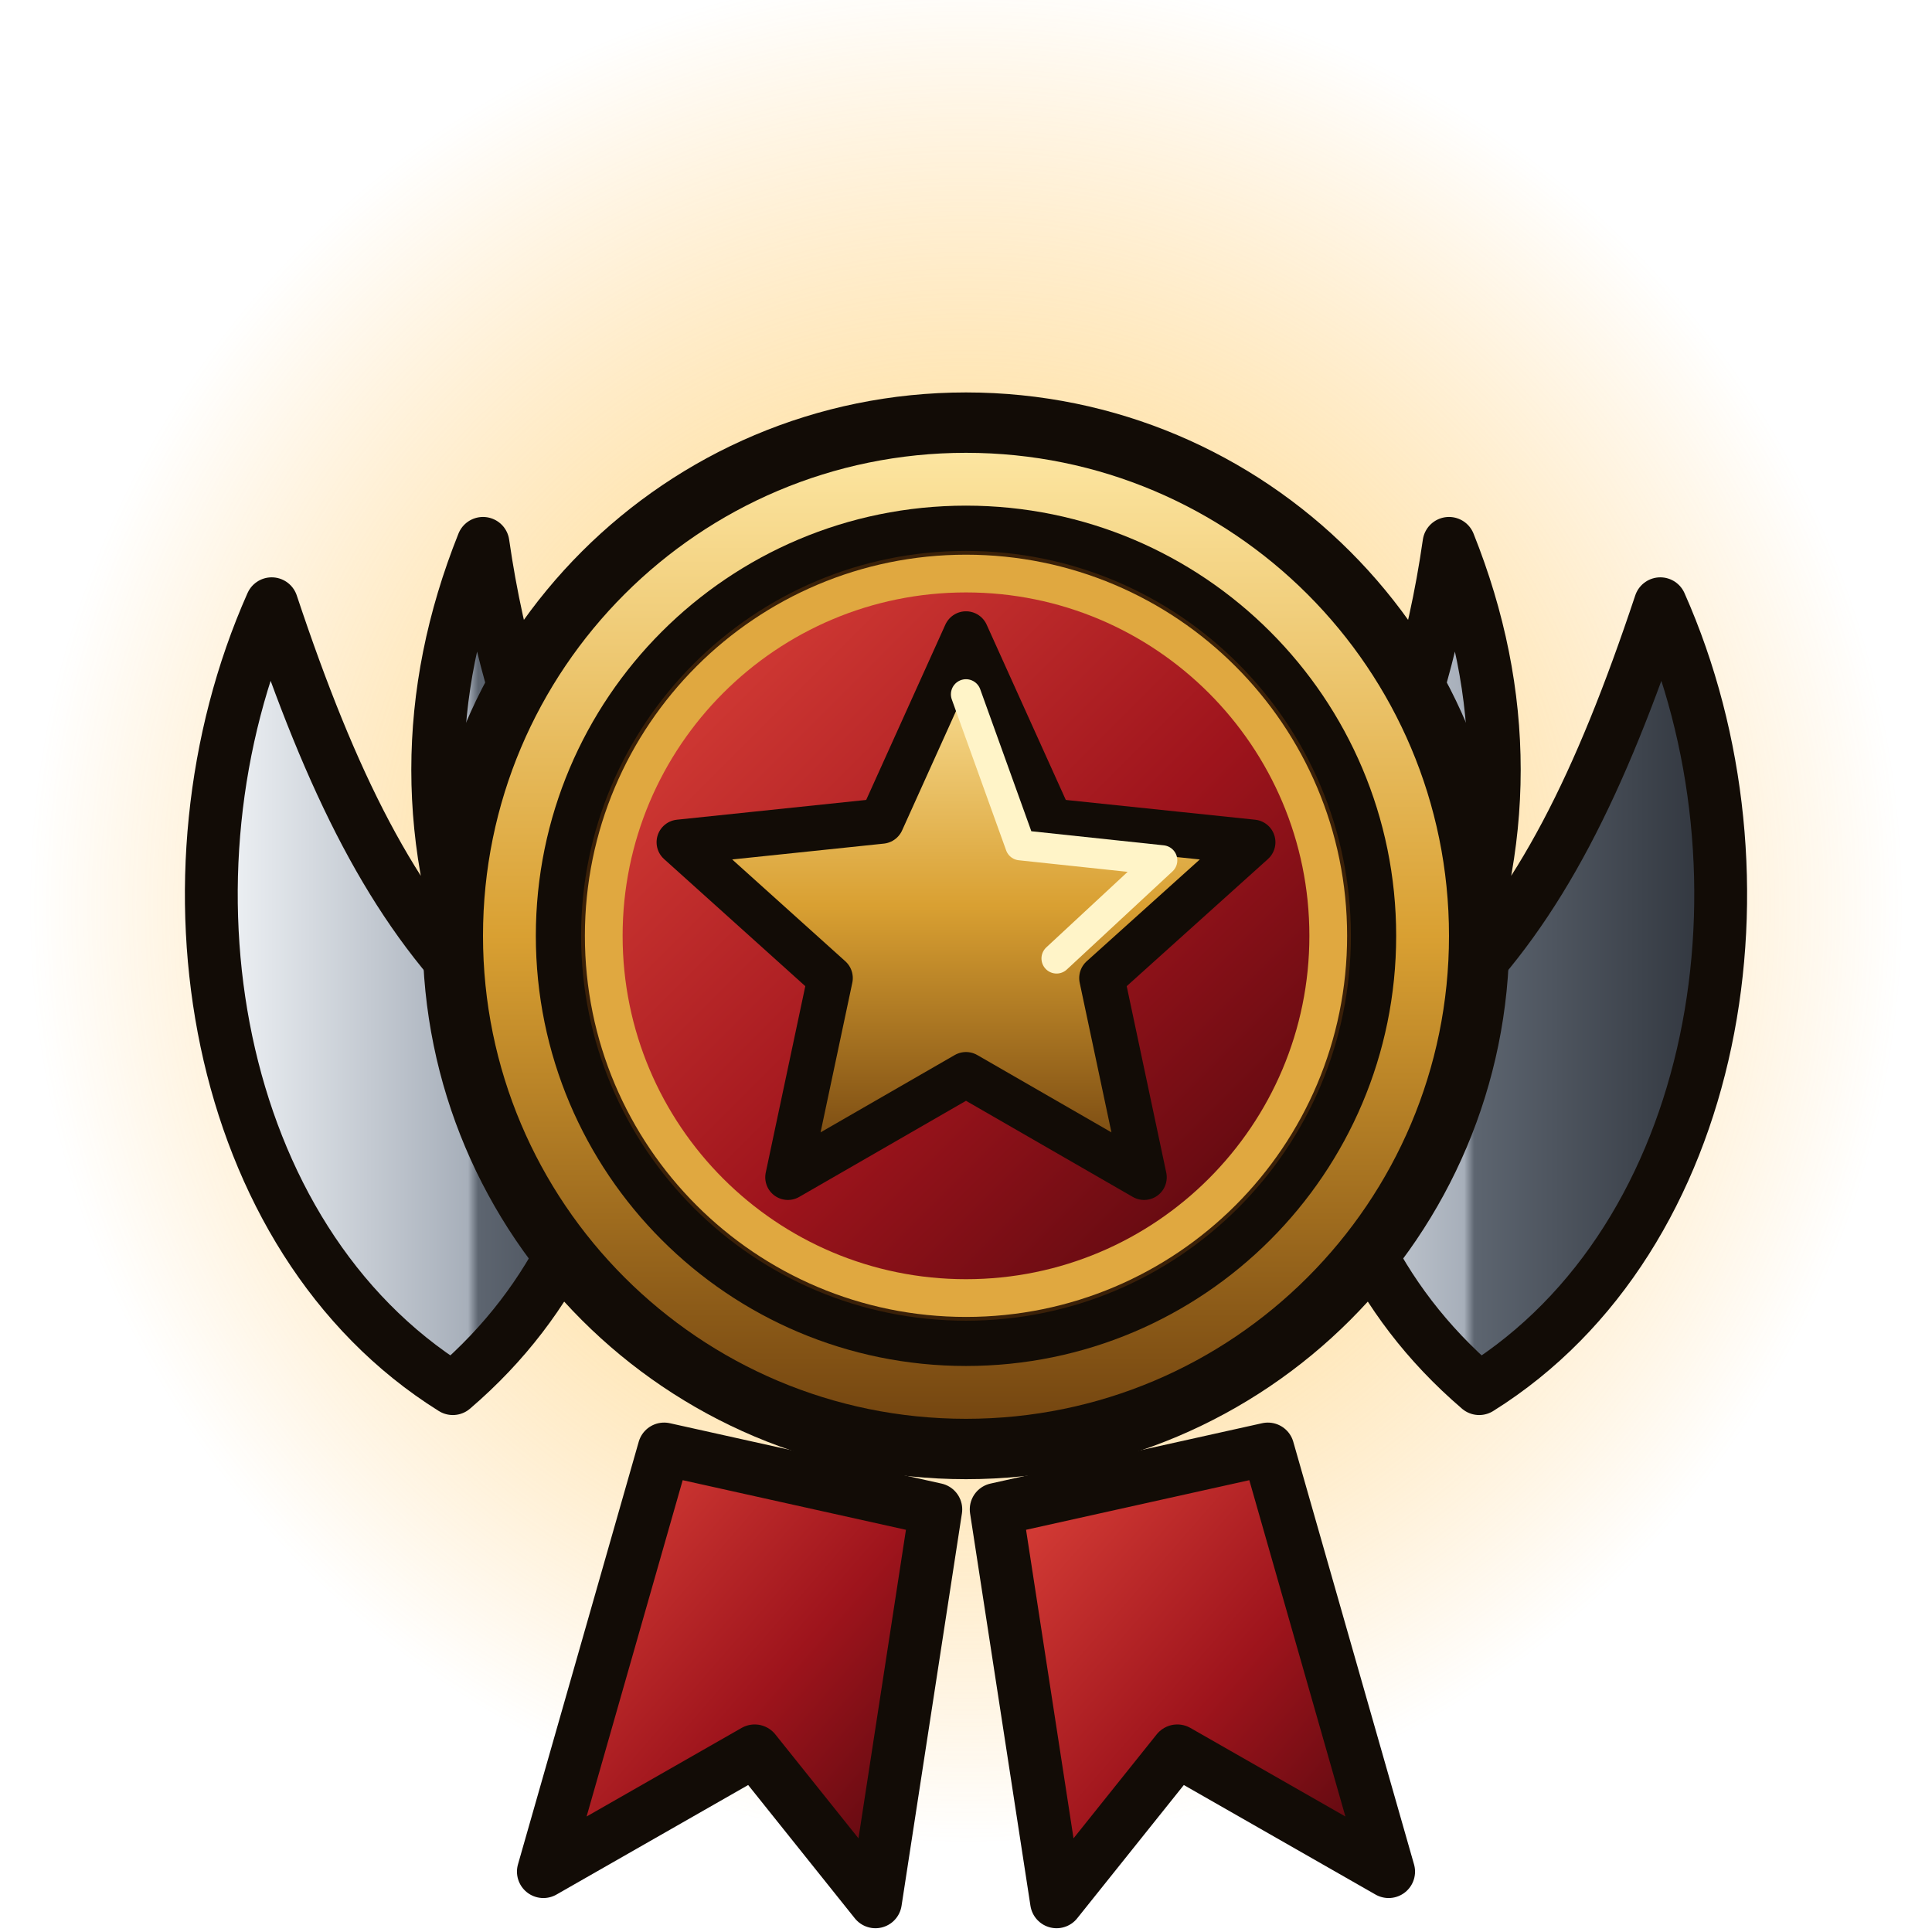
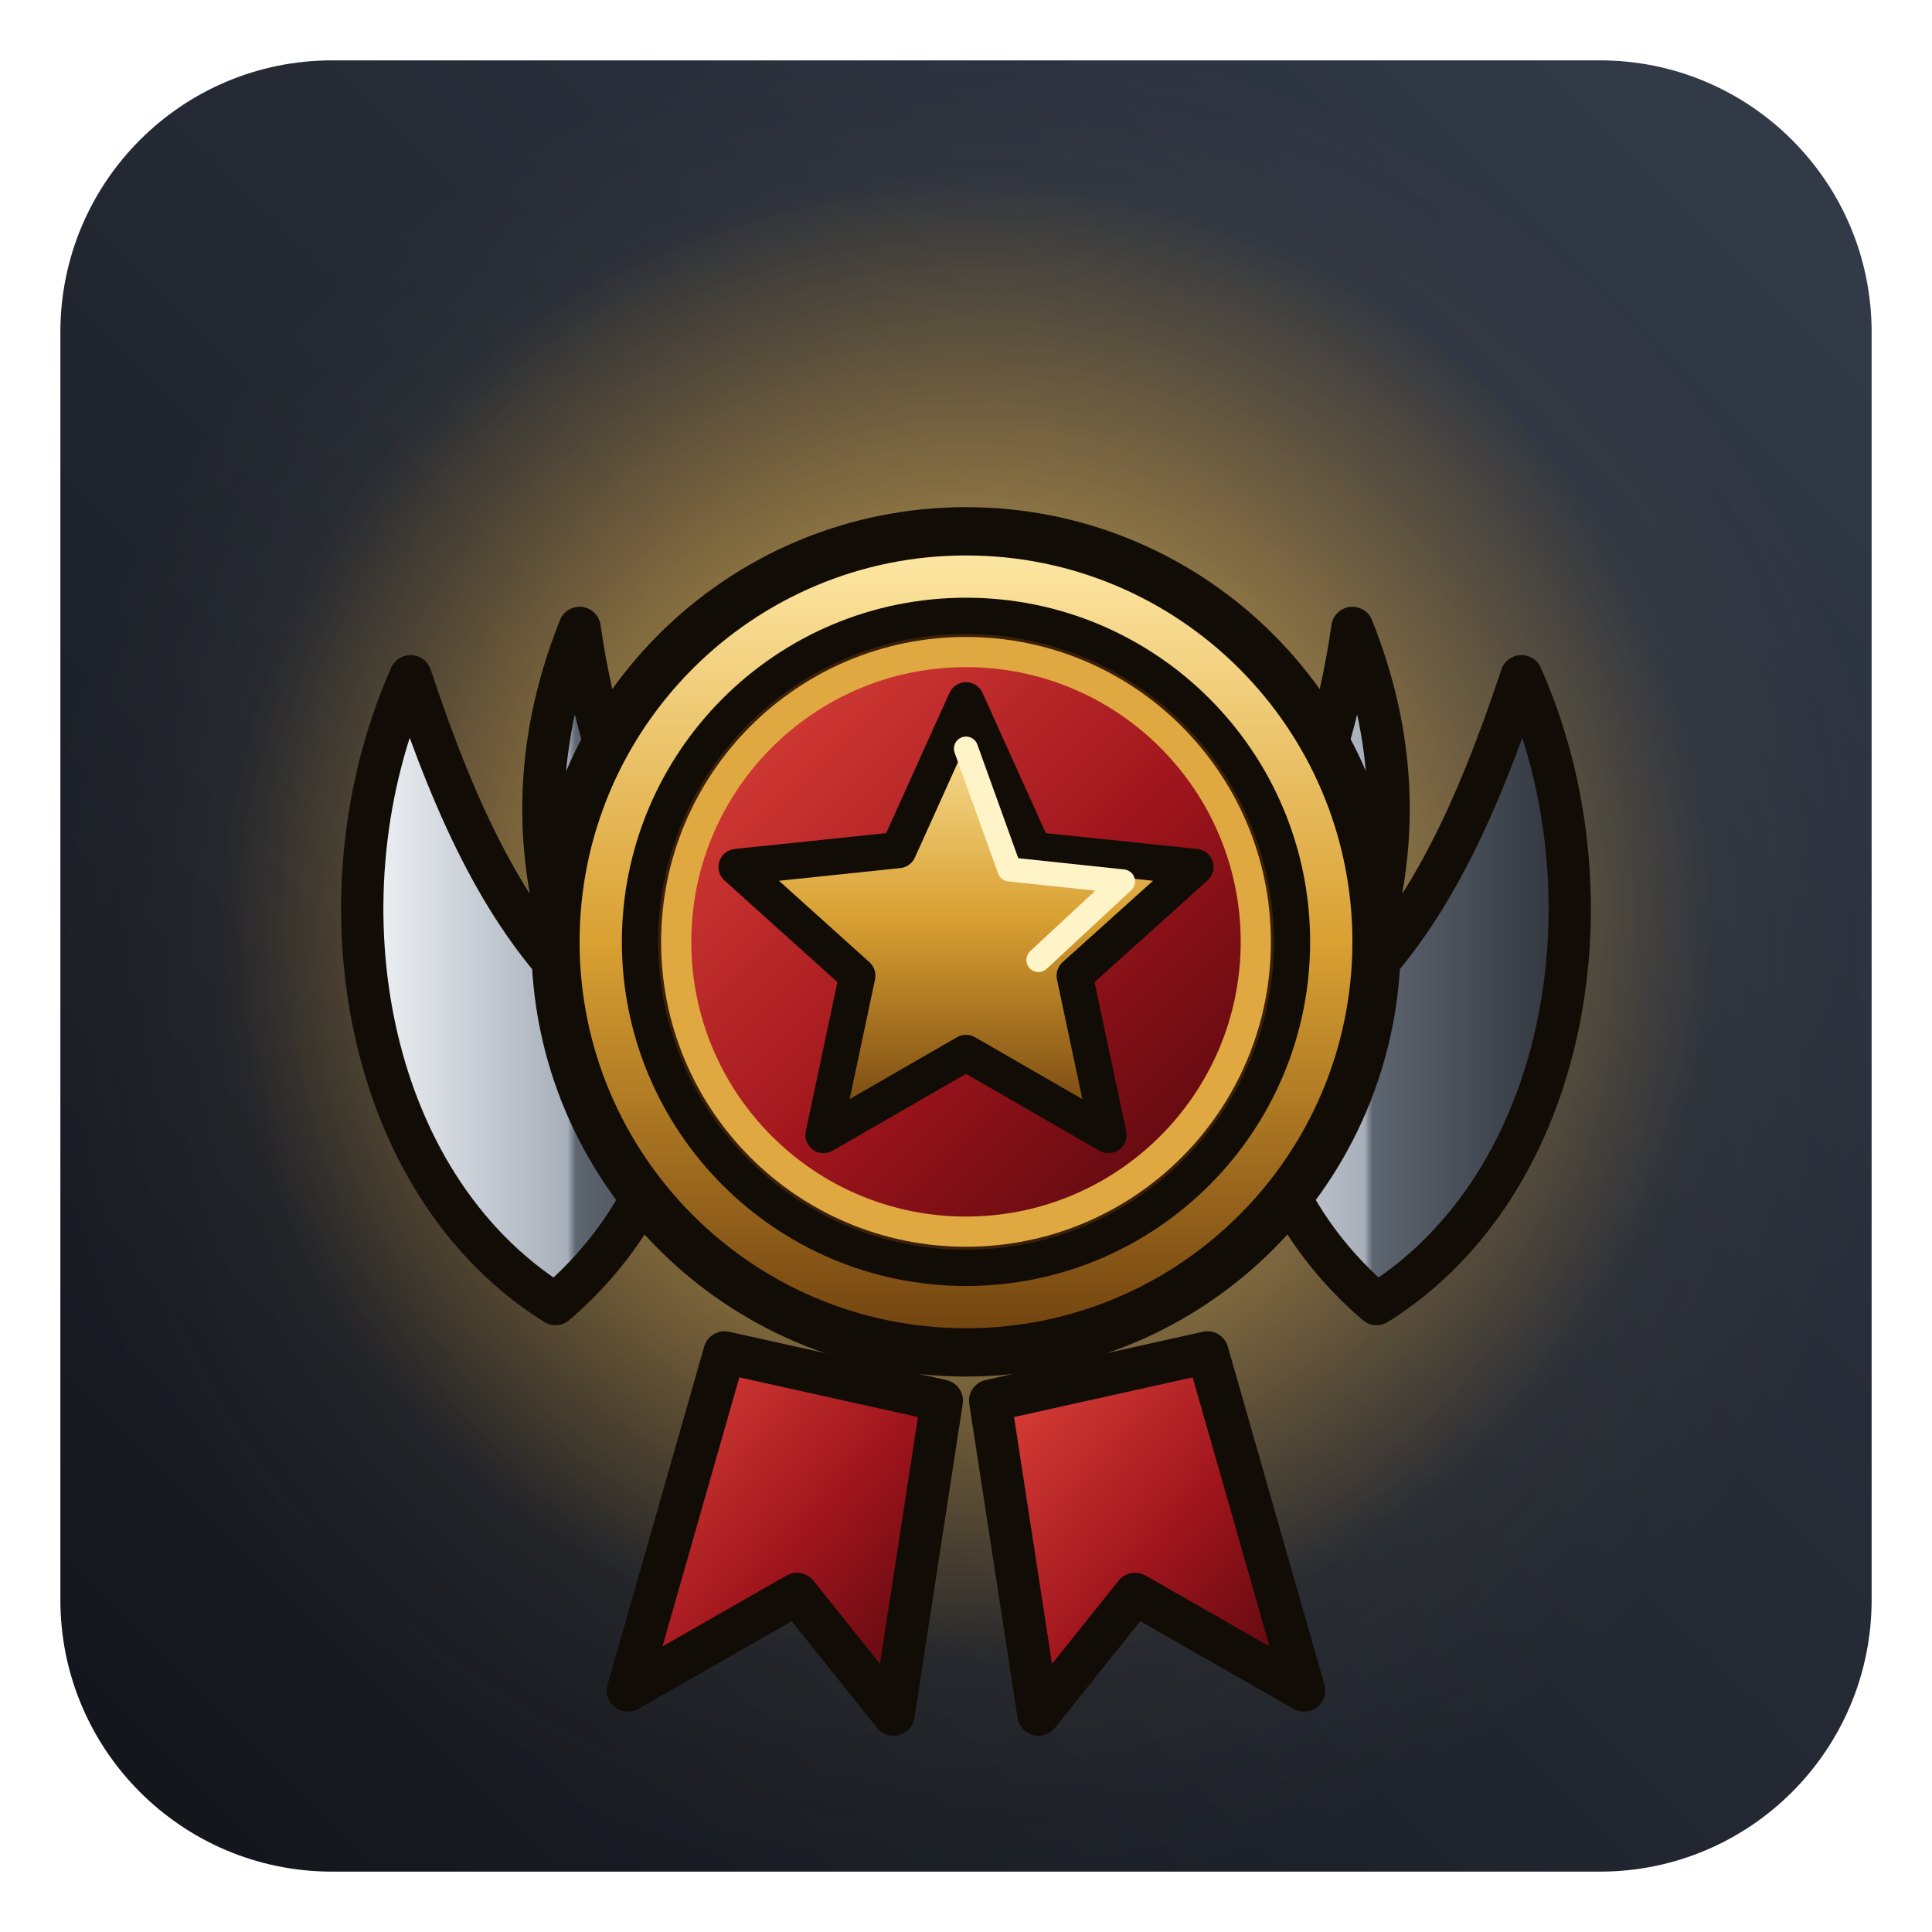
<svg xmlns="http://www.w3.org/2000/svg" viewBox="0 0 128 128" width="128" height="128">
  <defs>
-     <linearGradient id="st" x1="0" y1="0" x2="1" y2="0">
-       <stop offset="0" stop-color="#f2f5f8" />
-       <stop offset=".5" stop-color="#a7afba" />
-       <stop offset=".52" stop-color="#5d6570" />
-       <stop offset="1" stop-color="#2f343c" />
+     <linearGradient id="wf_panel" gradientUnits="userSpaceOnUse" x1="4" y1="124" x2="124" y2="4">
+       <stop offset="0" stop-color="rgb(18,20,26)" />
+       <stop offset="1" stop-color="rgb(52,60,74)" />
    </linearGradient>
-     <linearGradient id="go" x1="0" y1="0" x2="0" y2="1">
-       <stop offset="0" stop-color="#ffeaa8" />
-       <stop offset=".5" stop-color="#d9a032" />
-       <stop offset="1" stop-color="#6e400e" />
-     </linearGradient>
-     <linearGradient id="rd" x1="0" y1="0" x2="1" y2="1">
-       <stop offset="0" stop-color="#e2463c" />
-       <stop offset=".55" stop-color="#9e141c" />
-       <stop offset="1" stop-color="#4a060c" />
-     </linearGradient>
-     <radialGradient id="gw" cx=".5" cy=".5" r=".5">
-       <stop offset="0" stop-color="#ffd76a" stop-opacity=".9" />
-       <stop offset="1" stop-color="#ffb030" stop-opacity="0" />
+     <radialGradient id="wf_glow" gradientUnits="userSpaceOnUse" cx="64" cy="64" r="62">
+       <stop offset="0" stop-color="rgb(200,170,110)" stop-opacity="0.22" />
+       <stop offset="1" stop-color="rgb(200,170,110)" stop-opacity="0" />
    </radialGradient>
+     <clipPath id="wf_clip">
+       <rect x="4" y="4" width="120" height="120" rx="18" />
+     </clipPath>
  </defs>
-   <circle cx="64" cy="60" r="62" fill="url(#gw)" />
-   <path d="M44 96L36 124L50 116L58 126L62 100Z" fill="url(#rd)" stroke="#120c06" stroke-width="3.5" stroke-linejoin="round" />
-   <path d="M84 96L92 124L78 116L70 126L66 100Z" fill="url(#rd)" stroke="#120c06" stroke-width="3.5" stroke-linejoin="round" />
-   <path d="M30 92C14 82 10 58 18 40C22 52 26 60 32 66C28 56 28 46 32 36C34 50 40 62 48 70C42 62 40 52 42 44C42 62 44 80 30 92Z" fill="url(#st)" stroke="#120c06" stroke-width="3.5" stroke-linejoin="round" />
-   <path d="M98 92C114 82 118 58 110 40C106 52 102 60 96 66C100 56 100 46 96 36C94 50 88 62 80 70C86 62 88 52 86 44C86 62 84 80 98 92Z" fill="url(#st)" stroke="#120c06" stroke-width="3.5" stroke-linejoin="round" />
-   <circle cx="64" cy="62" r="34" fill="url(#go)" stroke="#120c06" stroke-width="4" />
-   <circle cx="64" cy="62" r="27" fill="#3a2008" stroke="#120c06" stroke-width="3" />
-   <circle cx="64" cy="62" r="24" fill="url(#rd)" stroke="#e0a840" stroke-width="2.5" />
-   <path d="M64 42L69.6 54.4L83 55.8L73 64.8L75.8 78L64 71.2L52.2 78L55 64.8L45 55.8L58.4 54.4Z" fill="url(#go)" stroke="#120c06" stroke-width="3" stroke-linejoin="round" />
-   <path d="M64 46L67.6 56L77 57L70 63.5" fill="none" stroke="#fff4c8" stroke-width="2" stroke-linecap="round" stroke-linejoin="round" />
+   <rect x="4" y="4" width="120" height="120" rx="18" fill="url(#wf_panel)" />
+   <rect x="4" y="4" width="120" height="120" rx="18" fill="url(#wf_glow)" />
+   <g clip-path="url(#wf_clip)">
+     <g transform="translate(12.8 12.8) scale(0.8)">
+       <defs>
+         <linearGradient id="st" x1="0" y1="0" x2="1" y2="0">
+           <stop offset="0" stop-color="#f2f5f8" />
+           <stop offset=".5" stop-color="#a7afba" />
+           <stop offset=".52" stop-color="#5d6570" />
+           <stop offset="1" stop-color="#2f343c" />
+         </linearGradient>
+         <linearGradient id="go" x1="0" y1="0" x2="0" y2="1">
+           <stop offset="0" stop-color="#ffeaa8" />
+           <stop offset=".5" stop-color="#d9a032" />
+           <stop offset="1" stop-color="#6e400e" />
+         </linearGradient>
+         <linearGradient id="rd" x1="0" y1="0" x2="1" y2="1">
+           <stop offset="0" stop-color="#e2463c" />
+           <stop offset=".55" stop-color="#9e141c" />
+           <stop offset="1" stop-color="#4a060c" />
+         </linearGradient>
+         <radialGradient id="gw" cx=".5" cy=".5" r=".5">
+           <stop offset="0" stop-color="#ffd76a" stop-opacity=".9" />
+           <stop offset="1" stop-color="#ffb030" stop-opacity="0" />
+         </radialGradient>
+       </defs>
+       <circle cx="64" cy="60" r="62" fill="url(#gw)" />
+       <path d="M44 96L36 124L50 116L58 126L62 100Z" fill="url(#rd)" stroke="#120c06" stroke-width="3.5" stroke-linejoin="round" />
+       <path d="M84 96L92 124L78 116L70 126L66 100Z" fill="url(#rd)" stroke="#120c06" stroke-width="3.5" stroke-linejoin="round" />
+       <path d="M30 92C14 82 10 58 18 40C22 52 26 60 32 66C28 56 28 46 32 36C34 50 40 62 48 70C42 62 40 52 42 44C42 62 44 80 30 92Z" fill="url(#st)" stroke="#120c06" stroke-width="3.5" stroke-linejoin="round" />
+       <path d="M98 92C114 82 118 58 110 40C106 52 102 60 96 66C100 56 100 46 96 36C94 50 88 62 80 70C86 62 88 52 86 44C86 62 84 80 98 92Z" fill="url(#st)" stroke="#120c06" stroke-width="3.5" stroke-linejoin="round" />
+       <circle cx="64" cy="62" r="34" fill="url(#go)" stroke="#120c06" stroke-width="4" />
+       <circle cx="64" cy="62" r="27" fill="#3a2008" stroke="#120c06" stroke-width="3" />
+       <circle cx="64" cy="62" r="24" fill="url(#rd)" stroke="#e0a840" stroke-width="2.5" />
+       <path d="M64 42L69.6 54.4L83 55.8L73 64.8L75.8 78L64 71.2L52.2 78L55 64.8L45 55.8L58.4 54.4Z" fill="url(#go)" stroke="#120c06" stroke-width="3" stroke-linejoin="round" />
+       <path d="M64 46L67.6 56L77 57L70 63.5" fill="none" stroke="#fff4c8" stroke-width="2" stroke-linecap="round" stroke-linejoin="round" />
+     </g>
+   </g>
</svg>
